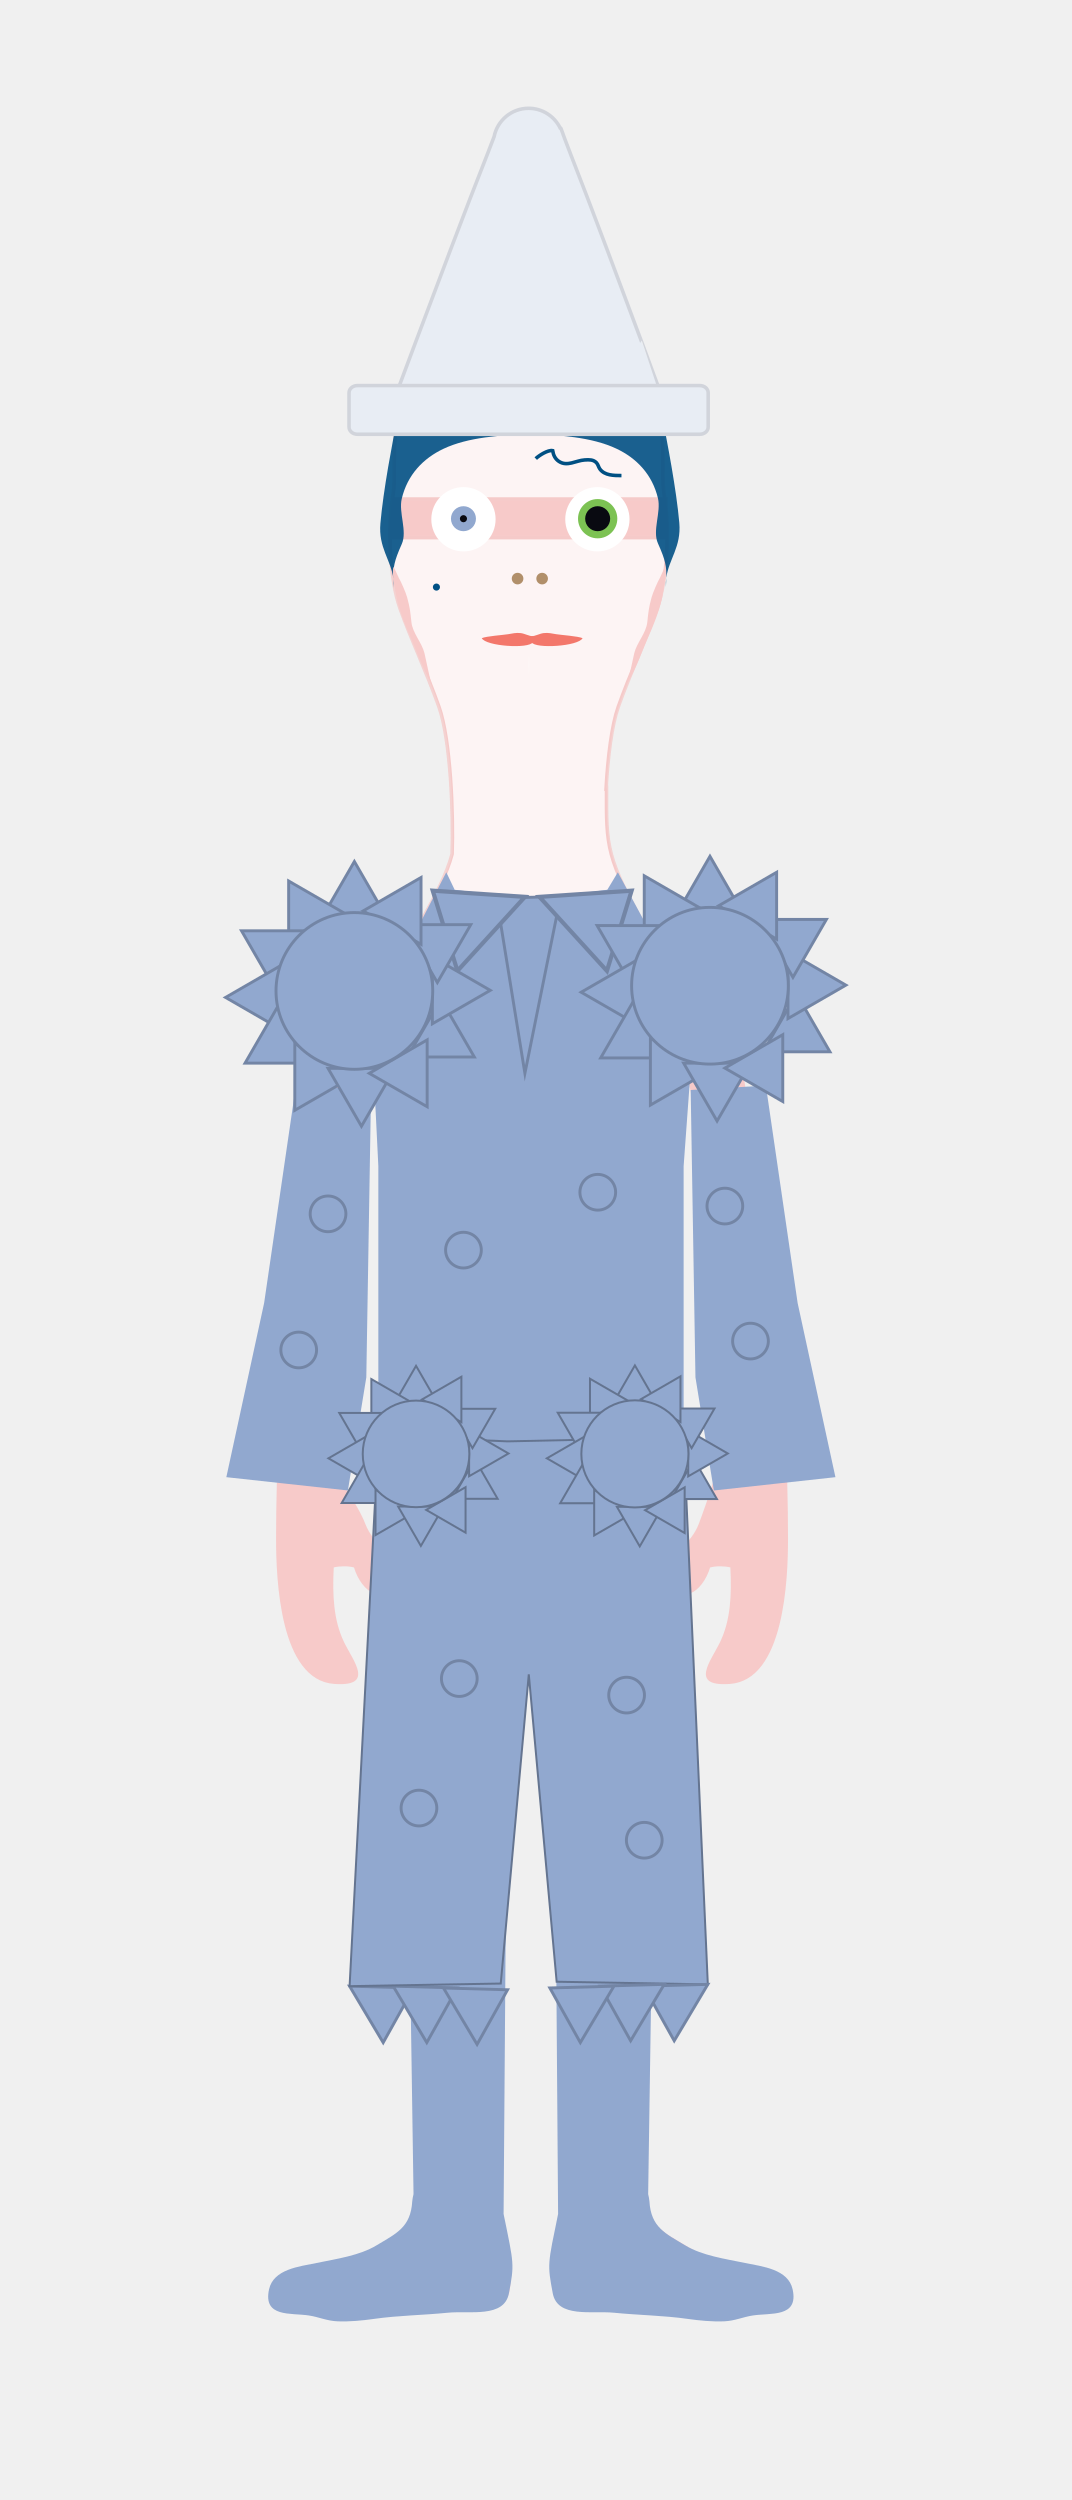
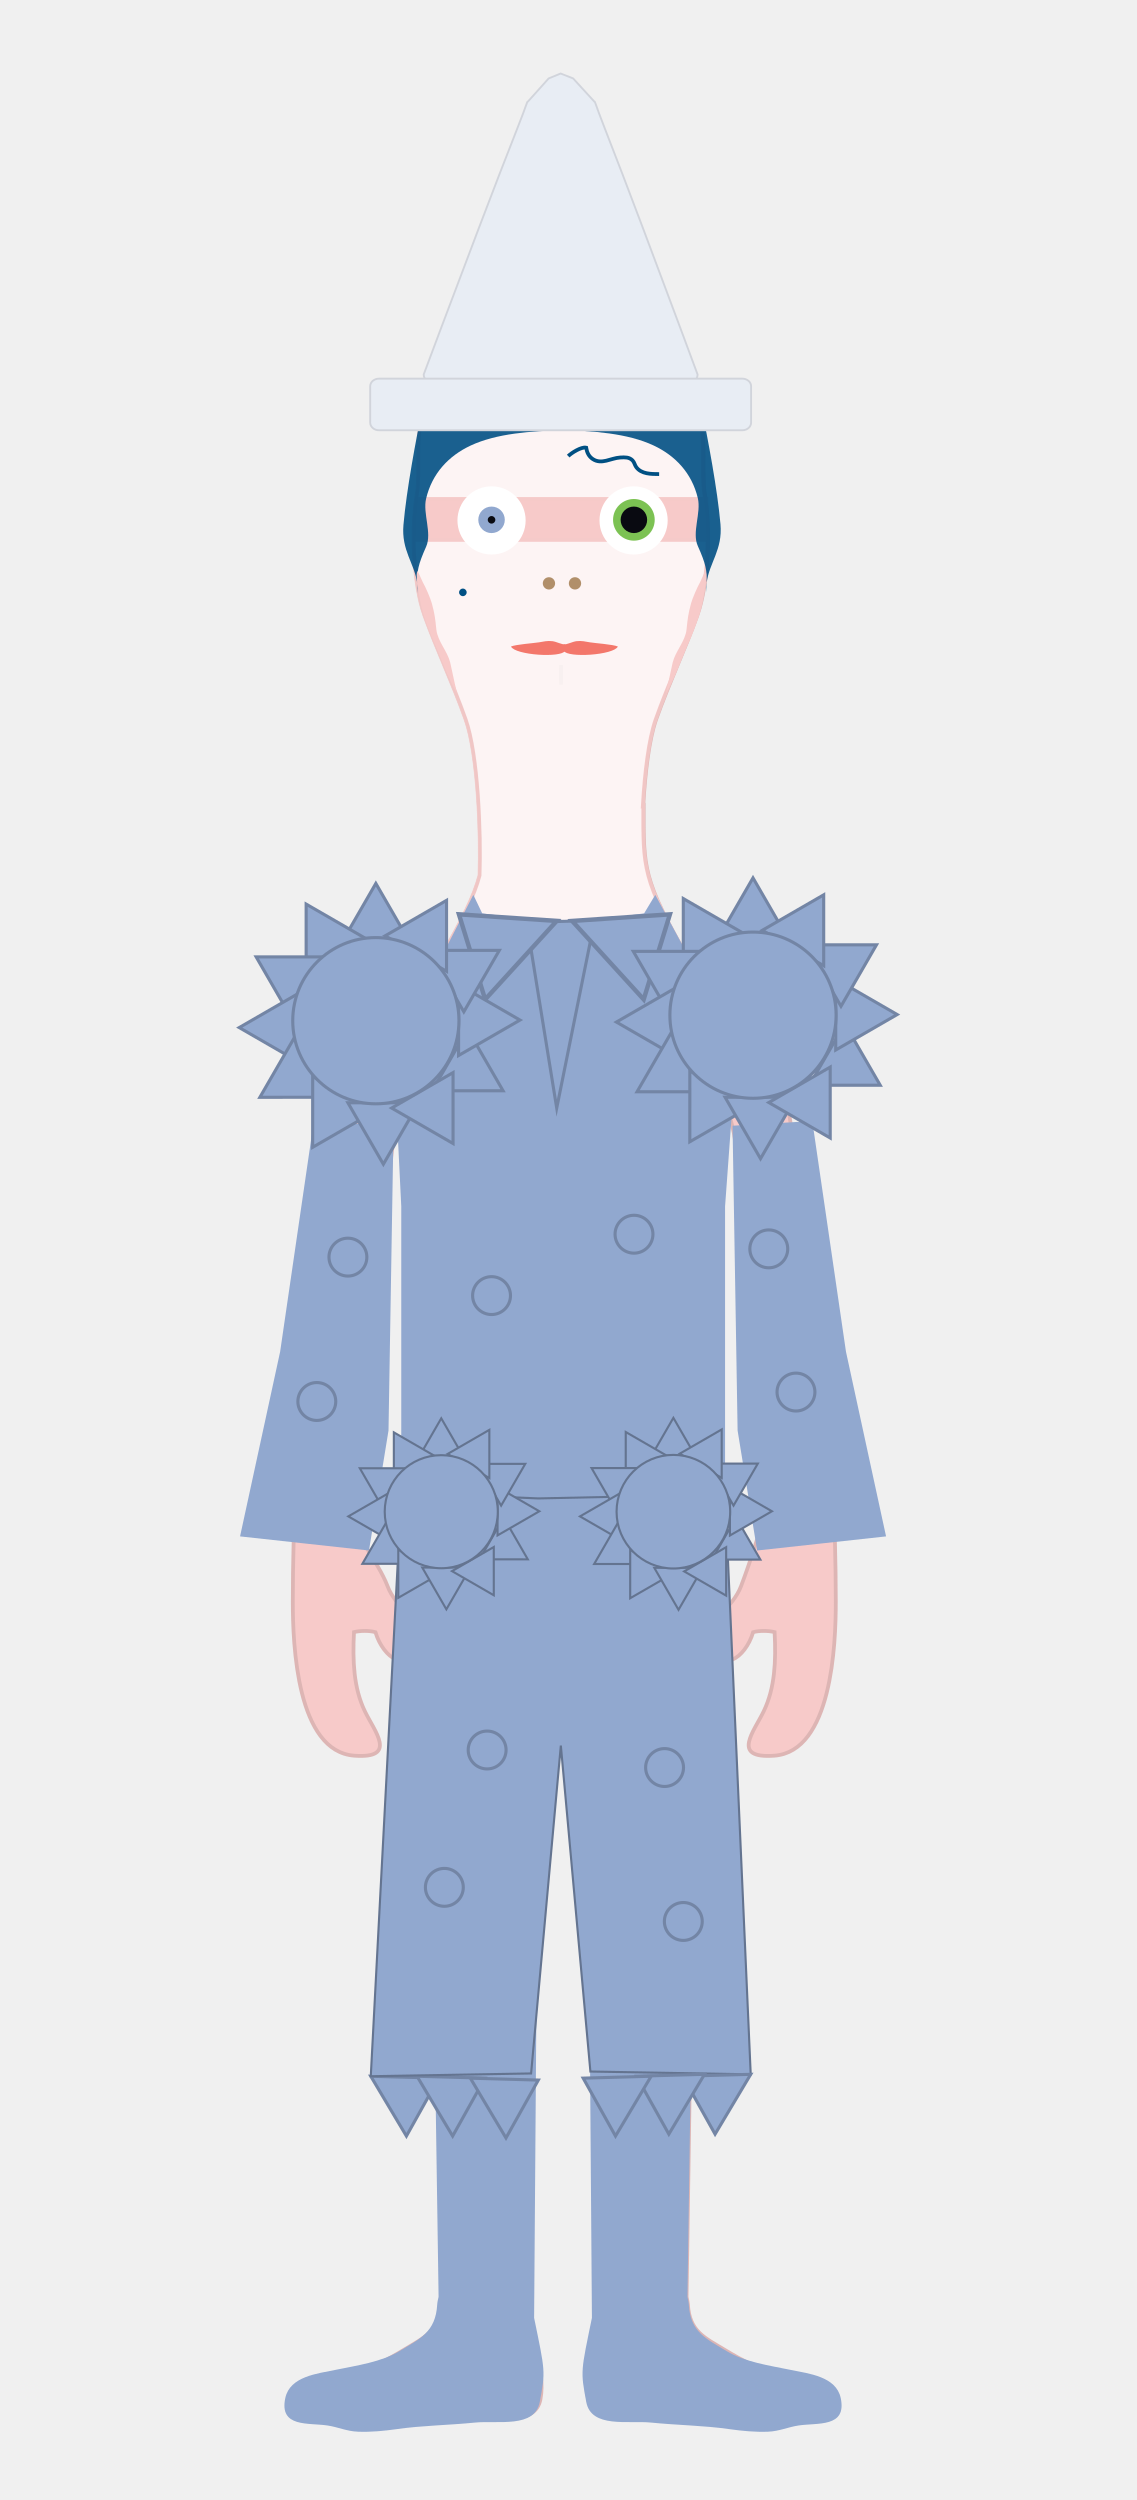
- <svg xmlns="http://www.w3.org/2000/svg" version="1.1" id="Layer_1" x="0px" y="0px" width="300px" height="700px" viewBox="0 0 300 700" enable-background="new 0 0 300 700" xml:space="preserve">
+ <svg xmlns="http://www.w3.org/2000/svg" version="1.1" id="Layer_1" x="0px" y="0px" width="300px" height="660px" viewBox="0 0 300 660" enable-background="new 0 0 300 660" xml:space="preserve">
  <g>
    <g>
      <g>
-         <path fill="#F7CAC9" d="M116.697,108.924l-0.283,0.282c0.5-0.375,1.09-0.723,1.762-1.042c0.014-0.239,0.029-0.479,0.021-0.74     L116.697,108.924z" />
-         <path fill="#F7CAC9" d="M178.031,107.424c-0.008,0.261,0.006,0.501,0.021,0.74c0.672,0.319,1.262,0.667,1.76,1.042" />
-         <path fill="#F7CAC9" d="M220.605,640.388c-1.193-5.543-9.195-4.303-13.84-5.26c-5.59-1.152-10.818-3.967-15.459-6.775     c-5.246-3.174-9.303-4.842-9.701-11.965c-0.035-0.629-0.209-1.309-0.352-1.967l0.035-2.389l3.117-208.092     c1.744-0.219,3.514-0.41,5.324-0.561c0.787-15.492-10.793-51.657-10.793-67.22c0-15.908,15.332-21.784,11.16-37.846v-0.864     c5.785,8.213,4.488,25.389,6.496,35.332c3.08,15.244,6.207,25.774,6.367,42.378c0.092,9.52,1.971,19.016,0,27.822     c-1.742,7.785-4.795,17.089-7.312,23.741c-2.268,5.998-8.156,8-7.219,14.223c1.436,9.516,8.363,4.873,10.395-2.045     c1.582-0.455,4.074-0.428,5.674-0.021c0.396,7.76,0.07,14.734-2.85,20.848c-2.555,5.352-8.811,12.6,2.727,11.777     c15.191-1.082,16.287-29.188,16.273-40.777c-0.041-40.406-4.268-82.045-10.977-120.023c-1.475-8.35-2.035-18.836-6.748-26.306     c-4.146-6.571-11.523-11.362-16.596-17.358c-1.41-2.181-3.428-3.892-4.703-6.116c-11.953-20.836-11.736-23.644-11.699-40.239     l-0.117,0.047c0.502-8.744,1.561-17.609,3.404-22.809c3.361-9.487,7.646-18.492,10.869-27.449     c1.494-4.156,2.385-9.862,2.703-15.685c0.316-5.823,0.062-11.763-0.73-16.388c-0.893-5.206,0.443-14.911-1.379-19.977     c-1.736-4.826-6.328-5.452-6.623-10.26c-3.217-1.525-8.227-2.398-13.287-2.484c-7.086-0.123-14.244,1.294-16.652,4.587     c-2.406-3.292-9.564-4.709-16.65-4.587c-5.061,0.086-10.07,0.958-13.287,2.484c-0.297,4.808-4.887,5.434-6.623,10.26     c-1.822,5.066-0.486,14.771-1.379,19.977c-0.793,4.625-1.047,10.565-0.73,16.388c0.318,5.822,1.209,11.528,2.703,15.685     c3.223,8.957,7.508,17.962,10.869,27.449c3.275,9.241,4.074,30.053,3.68,41.192c-1.426,5.407-4.357,11.326-10.371,21.808     c-1.275,2.225-3.293,3.936-4.703,6.116c-5.072,5.996-12.449,10.787-16.596,17.358c-4.713,7.47-5.273,17.956-6.748,26.306     c-6.709,37.979-10.936,79.617-10.977,120.023c-0.014,11.59,1.082,39.695,16.273,40.777c11.537,0.822,5.281-6.426,2.727-11.777     c-2.92-6.113-3.246-13.088-2.85-20.848c1.6-0.406,4.092-0.434,5.674,0.021c2.031,6.918,8.959,11.561,10.395,2.045     c0.938-6.223-4.951-8.225-7.219-14.223c-2.518-6.652-9.908-15.151-11.65-22.937c-1.971-8.807,4.518-20.607,4.609-30.127     c0.16-16.604,3.016-25.634,6.096-40.878c2.008-9.943,0.711-27.119,6.496-35.332v0.864c-4.172,16.062,15.596,38.938,15.596,54.846     c0,15.562-16.016,34.728-15.229,50.22c1.811,0.15,3.58,0.342,5.324,0.561l3.117,208.092l0.035,2.389     c-0.143,0.658-0.316,1.338-0.352,1.967c-0.398,7.123-4.455,8.791-9.701,11.965c-4.641,2.809-9.869,5.623-15.459,6.775     c-4.645,0.957-12.646-0.283-13.84,5.26c-1.65,7.67,5.926,6.322,10.852,7.076c2.783,0.426,4.879,1.475,7.816,1.592     c3.256,0.129,6.75-0.205,9.908-0.658c6.578-0.943,13.289-0.998,20.1-1.684c5.936-0.598,15.379,1.533,16.658-5.301     c1.5-8.014-3.166-15.459-2.334-23.025l0.066-4.193h0.027l-0.014-0.939l0.014-0.904c-0.008,0-0.018,0-0.027-0.002l-3.066-204.719     c3.023,0.375,6.146,0.658,9.42,0.799v0.104c0.039,0,0.08,0,0.119,0c0.711,0,1.396-0.023,2.092-0.039     c0.695,0.016,1.381,0.039,2.092,0.039c0.039,0,0.08,0,0.119,0v-0.104c3.273-0.141,6.396-0.424,9.42-0.799l-3.066,204.719     c-0.01,0.002-0.02,0.002-0.027,0.002l0.014,0.904l-0.014,0.939h0.027l0.066,4.193c0.832,7.566-3.834,15.012-2.334,23.025     c1.279,6.834,10.723,4.703,16.658,5.301c6.811,0.686,13.521,0.74,20.1,1.684c3.158,0.453,6.652,0.787,9.908,0.658     c2.938-0.117,5.033-1.166,7.816-1.592C214.68,646.71,222.256,648.058,220.605,640.388z M148.113,188.745     c-0.07-1.721-0.066-3.454,0-5.202C148.18,185.291,148.184,187.024,148.113,188.745z" />
+         <path fill="#F7CAC9" stroke="#DDB5B4" stroke-miterlimit="10" d="M116.697,100.924l-0.283,0.282     c0.5-0.375,1.09-0.723,1.762-1.042c0.014-0.239,0.029-0.479,0.021-0.74L116.697,100.924z" />
+         <path fill="#F7CAC9" stroke="#DDB5B4" stroke-miterlimit="10" d="M178.031,99.424c-0.008,0.261,0.006,0.501,0.021,0.74     c0.672,0.319,1.262,0.667,1.76,1.042" />
+         <path fill="#F7CAC9" stroke="#DDB5B4" stroke-miterlimit="10" d="M220.605,632.388c-1.193-5.543-9.195-4.303-13.84-5.26     c-5.59-1.152-10.818-3.967-15.459-6.775c-5.246-3.174-9.303-4.842-9.701-11.965c-0.035-0.629-0.209-1.309-0.352-1.967     l0.035-2.389l3.117-208.092c1.744-0.219,3.514-0.41,5.324-0.561c0.787-15.492-10.793-51.657-10.793-67.22     c0-15.908,15.332-21.784,11.16-37.846v-0.864c5.785,8.213,4.488,25.389,6.496,35.332c3.08,15.244,6.207,25.774,6.367,42.378     c0.092,9.52,1.971,19.016,0,27.822c-1.742,7.785-4.795,17.089-7.312,23.741c-2.268,5.998-8.156,8-7.219,14.223     c1.436,9.516,8.363,4.873,10.395-2.045c1.582-0.455,4.074-0.428,5.674-0.021c0.396,7.76,0.07,14.734-2.85,20.848     c-2.555,5.352-8.811,12.6,2.727,11.777c15.191-1.082,16.287-29.188,16.273-40.777c-0.041-40.406-4.268-82.045-10.977-120.023     c-1.475-8.35-2.035-18.836-6.748-26.306c-4.146-6.571-11.523-11.362-16.596-17.358c-1.41-2.181-3.428-3.892-4.703-6.116     c-11.953-20.836-11.736-23.644-11.699-40.239l-0.117,0.047c0.502-8.744,1.561-17.609,3.404-22.809     c3.361-9.487,7.646-18.492,10.869-27.449c1.494-4.156,2.385-9.862,2.703-15.685c0.316-5.823,0.062-11.763-0.73-16.388     c-0.893-5.206,0.443-14.911-1.379-19.977c-1.736-4.826-6.328-5.452-6.623-10.26c-3.217-1.525-8.227-2.398-13.287-2.484     c-7.086-0.123-14.244,1.294-16.652,4.587c-2.406-3.292-9.564-4.709-16.65-4.587c-5.061,0.086-10.07,0.958-13.287,2.484     c-0.297,4.808-4.887,5.434-6.623,10.26c-1.822,5.066-0.486,14.771-1.379,19.977c-0.793,4.625-1.047,10.565-0.73,16.388     c0.318,5.822,1.209,11.528,2.703,15.685c3.223,8.957,7.508,17.962,10.869,27.449c3.275,9.241,4.074,30.053,3.68,41.192     c-1.426,5.407-4.357,11.326-10.371,21.808c-1.275,2.225-3.293,3.936-4.703,6.116c-5.072,5.996-12.449,10.787-16.596,17.358     c-4.713,7.47-5.273,17.956-6.748,26.306c-6.709,37.979-10.936,79.617-10.977,120.023c-0.014,11.59,1.082,39.695,16.273,40.777     c11.537,0.822,5.281-6.426,2.727-11.777c-2.92-6.113-3.246-13.088-2.85-20.848c1.6-0.406,4.092-0.434,5.674,0.021     c2.031,6.918,8.959,11.561,10.395,2.045c0.938-6.223-4.951-8.225-7.219-14.223c-2.518-6.652-9.908-15.151-11.65-22.937     c-1.971-8.807,4.518-20.607,4.609-30.127c0.16-16.604,3.016-25.634,6.096-40.878c2.008-9.943,0.711-27.119,6.496-35.332v0.864     c-4.172,16.062,15.596,38.938,15.596,54.846c0,15.562-16.016,34.728-15.229,50.22c1.811,0.15,3.58,0.342,5.324,0.561     l3.117,208.092l0.035,2.389c-0.143,0.658-0.316,1.338-0.352,1.967c-0.398,7.123-4.455,8.791-9.701,11.965     c-4.641,2.809-9.869,5.623-15.459,6.775c-4.645,0.957-12.646-0.283-13.84,5.26c-1.65,7.67,5.926,6.322,10.852,7.076     c2.783,0.426,4.879,1.475,7.816,1.592c3.256,0.129,6.75-0.205,9.908-0.658c6.578-0.943,13.289-0.998,20.1-1.684     c5.936-0.598,15.379,1.533,16.658-5.301c1.5-8.014-3.166-15.459-2.334-23.025l0.066-4.193h0.027l-0.014-0.939l0.014-0.904     c-0.008,0-0.018,0-0.027-0.002l-3.066-204.719c3.023,0.375,6.146,0.658,9.42,0.799v0.104c0.039,0,0.08,0,0.119,0     c0.711,0,1.396-0.023,2.092-0.039c0.695,0.016,1.381,0.039,2.092,0.039c0.039,0,0.08,0,0.119,0v-0.104     c3.273-0.141,6.396-0.424,9.42-0.799l-3.066,204.719c-0.01,0.002-0.02,0.002-0.027,0.002l0.014,0.904l-0.014,0.939h0.027     l0.066,4.193c0.832,7.566-3.834,15.012-2.334,23.025c1.279,6.834,10.723,4.703,16.658,5.301c6.811,0.686,13.521,0.74,20.1,1.684     c3.158,0.453,6.652,0.787,9.908,0.658c2.938-0.117,5.033-1.166,7.816-1.592C214.68,638.71,222.256,640.058,220.605,632.388z      M148.113,180.745c-0.07-1.721-0.066-3.454,0-5.202C148.18,177.291,148.184,179.024,148.113,180.745z" />
      </g>
      <g>
-         <path fill="#91A8CF" d="M156.266,619.919L155.156,470h28.49l-2.125,141.903l-0.035,2.456c0.146,0.678,0.324,1.376,0.359,2.024     c0.41,7.322,4.582,9.037,9.977,12.302c4.771,2.887,11.145,3.781,16.893,4.964c4.775,0.986,12.004,1.712,13.23,7.409     c1.697,7.887-6.094,6.501-11.158,7.276c-2.861,0.438-5.016,1.516-8.035,1.637c-3.348,0.132-6.941-0.211-10.188-0.677     c-6.766-0.971-13.664-1.027-20.668-1.731c-6.1-0.614-15.812,1.576-17.127-5.45C153.227,633.873,153.348,634.127,156.266,619.919z     " />
+         <path fill="#91A8CF" d="M156.266,611.919L155.156,462h28.49l-2.125,141.903l-0.035,2.456c0.146,0.678,0.324,1.376,0.359,2.024     c0.41,7.322,4.582,9.037,9.977,12.302c4.771,2.887,11.145,3.781,16.893,4.964c4.775,0.986,12.004,1.712,13.23,7.409     c1.697,7.887-6.094,6.501-11.158,7.276c-2.861,0.438-5.016,1.516-8.035,1.637c-3.348,0.132-6.941-0.211-10.188-0.677     c-6.766-0.971-13.664-1.027-20.668-1.731c-6.1-0.614-15.812,1.576-17.127-5.45C153.227,625.873,153.348,626.127,156.266,611.919z     " />
      </g>
    </g>
    <g>
-       <path fill="#91A8CF" d="M141.006,619.919L142.113,470h-28.488l2.125,141.903l0.035,2.456c-0.146,0.678-0.326,1.376-0.361,2.024    c-0.408,7.322-4.58,9.037-9.977,12.302c-4.77,2.887-11.143,3.781-16.893,4.964c-4.773,0.986-12.002,1.712-13.23,7.409    c-1.697,7.887,6.096,6.501,11.16,7.276c2.861,0.438,5.014,1.516,8.033,1.637c3.348,0.132,6.943-0.211,10.189-0.677    c6.766-0.971,13.664-1.027,20.666-1.731c6.102-0.614,15.814,1.576,17.127-5.45C144.043,633.873,143.924,634.127,141.006,619.919z" />
+       <path fill="#91A8CF" d="M141.006,611.919L142.113,462h-28.488l2.125,141.903l0.035,2.456c-0.146,0.678-0.326,1.376-0.361,2.024    c-0.408,7.322-4.58,9.037-9.977,12.302c-4.77,2.887-11.143,3.781-16.893,4.964c-4.773,0.986-12.002,1.712-13.23,7.409    c-1.697,7.887,6.096,6.501,11.16,7.276c2.861,0.438,5.014,1.516,8.033,1.637c3.348,0.132,6.943-0.211,10.189-0.677    c6.766-0.971,13.664-1.027,20.666-1.731c6.102-0.614,15.814,1.576,17.127-5.45C144.043,625.873,143.924,626.127,141.006,611.919z" />
    </g>
-     <polygon fill="#91A8CF" points="97.412,417.333 80.393,415.472 63.373,413.609 73.955,364.848 82.85,303.951 93.375,304.573    103.902,305.194 102.566,385.66  " />
-     <path opacity="0.8" fill="#FFFFFF" stroke="#F5CAC9" stroke-miterlimit="10" d="M112.041,170.474   c3.223,8.957,7.508,17.962,10.869,27.449c3.275,9.241,4.074,30.053,3.68,41.193c-1.426,5.406-4.357,11.326-10.371,21.808   c-0.389,0.681-0.854,1.311-1.344,1.923h67.988c-0.49-0.612-0.953-1.242-1.344-1.923c-11.953-20.836-11.736-23.644-11.699-40.239   l-0.117,0.047c0.502-8.744,1.561-17.609,3.404-22.809c3.361-9.487,7.646-18.492,10.869-27.449   c1.494-4.156,2.385-9.862,2.703-15.685c0.316-5.823,0.062-11.763-0.73-16.388c-0.893-5.206,0.443-14.911-1.379-19.977   c-1.736-4.826-6.328-5.452-6.623-10.26c-3.217-1.525-8.227-2.398-13.287-2.484c-7.086-0.123-14.244,1.294-16.652,4.587   c-2.406-3.292-9.564-4.709-16.65-4.587c-5.061,0.086-10.07,0.958-13.287,2.484c-0.297,4.808-4.887,5.434-6.623,10.26   c-1.822,5.066-0.486,14.771-1.379,19.977c-0.793,4.625-1.047,10.565-0.73,16.388C109.656,160.611,110.547,166.317,112.041,170.474z    M186.434,150.535h-76.215v-10.803h76.215V150.535z" />
-     <polygon fill="#91A8CF" points="191.418,403.871 170.047,403.871 148.676,403.871 127.305,403.871 105.934,403.871    105.934,365.186 105.934,326.501 103.902,285.197 124.959,244.238 127.305,249.13 148.975,251.906 170.047,249.13 172.992,244.238    194.512,284.073 191.418,326.501 191.418,365.186  " />
+     <polygon fill="#91A8CF" points="97.412,409.333 80.393,407.472 63.373,405.609 73.955,356.848 82.85,295.951 93.375,296.573    103.902,297.194 102.566,377.66  " />
+     <path opacity="0.8" fill="#FFFFFF" stroke="#F5CAC9" stroke-miterlimit="10" d="M112.041,162.474   c3.223,8.957,7.508,17.962,10.869,27.449c3.275,9.241,4.074,30.053,3.68,41.193c-1.426,5.406-4.357,11.326-10.371,21.808   c-0.389,0.681-0.854,1.311-1.344,1.923h67.988c-0.49-0.612-0.953-1.242-1.344-1.923c-11.953-20.836-11.736-23.644-11.699-40.239   l-0.117,0.047c0.502-8.744,1.561-17.609,3.404-22.809c3.361-9.487,7.646-18.492,10.869-27.449   c1.494-4.156,2.385-9.862,2.703-15.685c0.316-5.823,0.062-11.763-0.73-16.388c-0.893-5.206,0.443-14.911-1.379-19.977   c-1.736-4.826-6.328-5.452-6.623-10.26c-3.217-1.525-8.227-2.398-13.287-2.484c-7.086-0.123-14.244,1.294-16.652,4.587   c-2.406-3.292-9.564-4.709-16.65-4.587c-5.061,0.086-10.07,0.958-13.287,2.484c-0.297,4.808-4.887,5.434-6.623,10.26   c-1.822,5.066-0.486,14.771-1.379,19.977c-0.793,4.625-1.047,10.565-0.73,16.388C109.656,152.611,110.547,158.317,112.041,162.474z    M186.434,142.535h-76.215v-10.803h76.215V142.535z" />
+     <polygon fill="#91A8CF" points="191.418,395.871 170.047,395.871 148.676,395.871 127.305,395.871 105.934,395.871    105.934,357.186 105.934,318.501 103.902,277.197 124.959,236.238 127.305,241.13 148.975,243.906 170.047,241.13 172.992,236.238    194.512,276.073 191.418,318.501 191.418,357.186  " />
    <g>
-       <circle fill="#B18F6A" cx="144.922" cy="162.009" r="1.625" />
-       <circle fill="#B18F6A" cx="151.797" cy="162.009" r="1.625" />
+       <circle fill="#B18F6A" cx="144.922" cy="154.009" r="1.625" />
+       <circle fill="#B18F6A" cx="151.797" cy="154.009" r="1.625" />
+     </g>
+     <path fill="#E8EDF4" stroke="#D1D4DB" stroke-width="0.5" stroke-miterlimit="10" d="M156.889,26.812l-5.58-6.103l-3.299-1.299   l-3.168,1.299l-5.467,6.103c-0.289,0,0,0-2.85,7.205s-6.541,16.812-10.195,26.418s-7.273,19.213-9.977,26.418   c-2.705,7.205-4.496,12.008-4.496,12.008c0,0.296,0.059,0.578,0.164,0.834s0.26,0.487,0.449,0.681   c0.189,0.194,0.416,0.351,0.666,0.459s0.525,0.168,0.816,0.168h17.027h17.029h17.029h17.027c0.289,0,0.566-0.06,0.816-0.168   c0.252-0.108,0.477-0.266,0.666-0.459c0.189-0.194,0.344-0.425,0.449-0.681s0.164-0.538,0.164-0.834c0,0-1.775-4.803-4.455-12.008   s-6.266-16.812-9.889-26.418c-3.621-9.606-7.279-19.213-10.105-26.418C156.889,26.812,157.178,26.812,156.889,26.812z" />
+     <g>
+       <path fill="#F3776B" d="M148.818,170.134c0.957,0.03,2.26-0.73,3.395-0.868c1.316-0.16,2.416,0.126,3.537,0.312    c1.381,0.229,6.057,0.54,7.369,1.106c-1.088,2.273-13.268,3.075-14.301,1.126c-0.594-0.155-0.301-0.864-0.232-1.309" />
+       <path fill="#F3776B" d="M149.201,170.134c-0.959,0.03-2.262-0.73-3.396-0.868c-1.314-0.16-2.414,0.126-3.535,0.312    c-1.383,0.229-6.057,0.54-7.371,1.106c1.088,2.273,13.268,3.075,14.303,1.126c0.594-0.155,0.301-0.864,0.232-1.309" />
+     </g>
+     <g opacity="0.9">
+       <path fill="#015084" d="M110.156,154.003c0.02,0.775,0.061,1.637,0.104,2.657C110.316,155.713,110.27,154.837,110.156,154.003z" />
+       <path fill="#015084" d="M148.975,105.866c-16.104-0.824-37.422,1.652-37.422,1.652c-1.744,8.586-4.227,21.741-5.043,31.059    c-0.592,6.737,2.936,10.181,3.646,15.426c-0.084-3.174,0.199-4.868,2.346-9.689c1.598-3.587-0.928-8.786-0.016-12.646    c1.582-6.703,5.971-11.317,11.723-14.022c6.822-3.208,15.992-3.874,24.766-4.089V105.866z" />
+     </g>
+     <g opacity="0.9">
+       <path fill="#015084" d="M186.561,153.766c-0.02,0.772-0.061,1.629-0.104,2.645C186.4,155.468,186.447,154.596,186.561,153.766z" />
+       <path fill="#015084" d="M147.742,105.865c16.104-0.82,37.422,1.644,37.422,1.644c1.744,8.544,4.227,21.634,5.043,30.906    c0.592,6.704-2.936,10.131-3.646,15.35c0.084-3.159-0.199-4.844-2.346-9.642c-1.598-3.569,0.928-8.743,0.016-12.584    c-1.582-6.67-5.971-11.263-11.723-13.954c-6.822-3.192-15.992-3.854-24.766-4.069V105.865z" />
+     </g>
+     <path fill="#E8EDF4" stroke="#D1D4DB" stroke-width="0.5" stroke-miterlimit="10" d="M198.291,111.576   c0,1.113-1.041,2.015-2.324,2.015h-95.914c-1.283,0-2.324-0.902-2.324-2.015v-9.6c0-1.112,1.041-2.015,2.324-2.015h95.914   c1.283,0,2.324,0.902,2.324,2.015V111.576z" />
+     <circle fill="#FFFFFF" cx="167.268" cy="137.392" r="9" />
+     <circle fill="#FFFFFF" cx="129.768" cy="137.392" r="9" />
+     <circle fill="#91A8CF" cx="129.768" cy="137.235" r="3.5" />
+     <circle fill="#7CC253" cx="167.346" cy="137.235" r="5.5" />
+     <circle fill="#090A11" cx="167.346" cy="137.235" r="3.5" />
+     <circle fill="#090A11" cx="129.768" cy="137.235" r="1" />
+     <polygon fill="#91A8CF" stroke="#7385A5" stroke-width="0.824" stroke-miterlimit="10" points="97.885,548.127 107.293,563.921    115.826,548.631  " />
+     <polygon fill="#91A8CF" stroke="#7385A5" stroke-width="0.824" stroke-miterlimit="10" points="110.09,548.127 119.498,563.921    128.031,548.631  " />
+     <polygon fill="#91A8CF" stroke="#7385A5" stroke-width="0.824" stroke-miterlimit="10" points="124.172,548.636 133.58,564.429    142.113,549.139  " />
+     <polygon fill="#91A8CF" points="199.881,409.333 216.9,407.472 233.92,405.609 223.338,356.848 214.443,295.951 203.918,296.573    193.391,297.194 194.727,377.66  " />
+     <polygon fill="#91A8CF" stroke="#647490" stroke-width="0.56" stroke-miterlimit="10" points="198.189,547.619 191.418,394.53    142.145,395.583 142.145,395.583 105.977,394.081 97.885,548.127 140.211,547.391 148.061,460.824 155.863,546.883  " />
+     <polygon fill="#91A8CF" stroke="#7385A5" stroke-width="0.824" stroke-miterlimit="10" points="198.189,547.619 188.781,563.413    180.248,548.123  " />
+     <polygon fill="#91A8CF" stroke="#7385A5" stroke-width="0.824" stroke-miterlimit="10" points="185.984,547.619 176.576,563.413    168.043,548.123  " />
+     <polygon fill="#91A8CF" stroke="#7385A5" stroke-width="0.824" stroke-miterlimit="10" points="171.902,548.128 162.494,563.921    153.961,548.631  " />
+     <g>
+       <polygon fill="#91A8CF" stroke="#647490" stroke-width="0.563" stroke-miterlimit="10" points="194.328,400.646 200.729,411.729     187.932,411.729   " />
+       <polygon fill="#91A8CF" stroke="#647490" stroke-width="0.563" stroke-miterlimit="10" points="192.699,392.574 203.783,398.973     192.701,405.369   " />
+       <polygon fill="#91A8CF" stroke="#647490" stroke-width="0.563" stroke-miterlimit="10" points="171.375,385.4 177.773,374.316     184.17,385.4   " />
+       <polygon fill="#91A8CF" stroke="#647490" stroke-width="0.563" stroke-miterlimit="10" points="165.197,390.848 165.197,378.051     176.279,384.451   " />
+       <polygon fill="#91A8CF" stroke="#647490" stroke-width="0.563" stroke-miterlimit="10" points="162.572,398.654 156.172,387.57     168.971,387.572   " />
+       <polygon fill="#91A8CF" stroke="#647490" stroke-width="0.563" stroke-miterlimit="10" points="164.201,406.727 153.117,400.328     164.201,393.932   " />
+       <polygon fill="#91A8CF" stroke="#647490" stroke-width="0.563" stroke-miterlimit="10" points="169.648,412.904 156.852,412.904     163.252,401.822   " />
+       <polygon fill="#91A8CF" stroke="#647490" stroke-width="0.563" stroke-miterlimit="10" points="177.455,415.529 166.371,421.928     166.373,409.131   " />
+       <polygon fill="#91A8CF" stroke="#647490" stroke-width="0.563" stroke-miterlimit="10" points="185.527,413.9 179.129,424.984     172.732,413.9   " />
+       <polygon fill="#91A8CF" stroke="#647490" stroke-width="0.563" stroke-miterlimit="10" points="191.703,408.453 191.705,421.25     180.623,414.85   " />
+       <polygon fill="#91A8CF" stroke="#647490" stroke-width="0.563" stroke-miterlimit="10" points="187.254,386.398 200.051,386.396     193.65,397.479   " />
+       <polygon fill="#91A8CF" stroke="#647490" stroke-width="0.563" stroke-miterlimit="10" points="179.447,383.771 190.529,377.371     190.529,390.168   " />
+       <circle fill="#91A8CF" stroke="#647490" stroke-width="0.563" stroke-miterlimit="10" cx="177.772" cy="399.088" r="14.997" />
    </g>
    <g>
-       <path fill="#F3776B" d="M148.818,178.134c0.957,0.03,2.26-0.73,3.395-0.868c1.316-0.16,2.416,0.126,3.537,0.312    c1.381,0.229,6.057,0.54,7.369,1.106c-1.088,2.273-13.268,3.075-14.301,1.126c-0.594-0.155-0.301-0.864-0.232-1.309" />
-       <path fill="#F3776B" d="M149.201,178.134c-0.959,0.03-2.262-0.73-3.396-0.868c-1.314-0.16-2.414,0.126-3.535,0.312    c-1.383,0.229-6.057,0.54-7.371,1.106c1.088,2.273,13.268,3.075,14.303,1.126c0.594-0.155,0.301-0.864,0.232-1.309" />
+       <polygon fill="#91A8CF" stroke="#647490" stroke-width="0.56" stroke-miterlimit="10" points="132.971,400.643 139.34,411.672     126.604,411.67   " />
+       <polygon fill="#91A8CF" stroke="#647490" stroke-width="0.56" stroke-miterlimit="10" points="131.35,392.607 142.381,398.975     131.35,405.342   " />
+       <polygon fill="#91A8CF" stroke="#647490" stroke-width="0.56" stroke-miterlimit="10" points="110.125,385.467 116.492,374.438     122.859,385.469   " />
+       <polygon fill="#91A8CF" stroke="#647490" stroke-width="0.56" stroke-miterlimit="10" points="103.977,390.889 103.977,378.152     115.006,384.521   " />
+       <polygon fill="#91A8CF" stroke="#647490" stroke-width="0.56" stroke-miterlimit="10" points="101.363,398.658 94.996,387.629     107.73,387.629   " />
+       <polygon fill="#91A8CF" stroke="#647490" stroke-width="0.56" stroke-miterlimit="10" points="102.986,406.693 91.955,400.326     102.986,393.959   " />
+       <polygon fill="#91A8CF" stroke="#647490" stroke-width="0.56" stroke-miterlimit="10" points="108.406,412.84 95.67,412.842     102.039,401.812   " />
+       <polygon fill="#91A8CF" stroke="#647490" stroke-width="0.56" stroke-miterlimit="10" points="116.176,415.453 105.146,421.822     105.146,409.086   " />
+       <polygon fill="#91A8CF" stroke="#647490" stroke-width="0.56" stroke-miterlimit="10" points="124.211,413.832 117.842,424.863     111.477,413.832   " />
+       <polygon fill="#91A8CF" stroke="#647490" stroke-width="0.56" stroke-miterlimit="10" points="130.357,408.41 130.359,421.148     119.328,414.777   " />
+       <polygon fill="#91A8CF" stroke="#647490" stroke-width="0.56" stroke-miterlimit="10" points="125.928,386.461 138.666,386.459     132.295,397.488   " />
+       <polygon fill="#91A8CF" stroke="#647490" stroke-width="0.56" stroke-miterlimit="10" points="118.16,383.848 129.189,377.479     129.188,390.213   " />
+       <circle fill="#91A8CF" stroke="#647490" stroke-width="0.56" stroke-miterlimit="10" cx="116.492" cy="399.09" r="14.926" />
    </g>
-     <g opacity="0.9">
-       <path fill="#015084" d="M110.156,162.003c0.02,0.775,0.061,1.637,0.104,2.657C110.316,163.713,110.27,162.837,110.156,162.003z" />
-       <path fill="#015084" d="M148.975,113.866c-16.104-0.824-37.422,1.652-37.422,1.652c-1.744,8.586-4.227,21.741-5.043,31.059    c-0.592,6.737,2.936,10.181,3.646,15.426c-0.084-3.174,0.199-4.868,2.346-9.689c1.598-3.587-0.928-8.786-0.016-12.646    c1.582-6.703,5.971-11.317,11.723-14.022c6.822-3.208,15.992-3.874,24.766-4.089V113.866z" />
-     </g>
-     <g opacity="0.9">
-       <path fill="#015084" d="M186.561,161.766c-0.02,0.772-0.061,1.629-0.104,2.645C186.4,163.468,186.447,162.596,186.561,161.766z" />
-       <path fill="#015084" d="M147.742,113.865c16.104-0.82,37.422,1.644,37.422,1.644c1.744,8.544,4.227,21.634,5.043,30.906    c0.592,6.704-2.936,10.131-3.646,15.35c0.084-3.159-0.199-4.844-2.346-9.642c-1.598-3.569,0.928-8.743,0.016-12.584    c-1.582-6.67-5.971-11.263-11.723-13.954c-6.822-3.192-15.992-3.854-24.766-4.069V113.865z" />
-     </g>
-     <circle fill="#FFFFFF" cx="167.268" cy="145.392" r="9" />
-     <circle fill="#FFFFFF" cx="129.768" cy="145.392" r="9" />
-     <circle fill="#91A8CF" cx="129.768" cy="145.235" r="3.5" />
-     <circle fill="#7CC253" cx="167.346" cy="145.235" r="5.5" />
-     <circle fill="#090A11" cx="167.346" cy="145.235" r="3.5" />
-     <circle fill="#090A11" cx="129.768" cy="145.235" r="1" />
-     <polygon fill="#91A8CF" stroke="#7385A5" stroke-width="0.824" stroke-miterlimit="10" points="97.885,556.127 107.293,571.921    115.826,556.631  " />
-     <polygon fill="#91A8CF" stroke="#7385A5" stroke-width="0.824" stroke-miterlimit="10" points="110.09,556.127 119.498,571.921    128.031,556.631  " />
-     <polygon fill="#91A8CF" stroke="#7385A5" stroke-width="0.824" stroke-miterlimit="10" points="124.172,556.636 133.58,572.429    142.113,557.139  " />
-     <polygon fill="#91A8CF" points="199.881,417.333 216.9,415.472 233.92,413.609 223.338,364.848 214.443,303.951 203.918,304.573    193.391,305.194 194.727,385.66  " />
-     <polygon fill="#91A8CF" stroke="#647490" stroke-width="0.56" stroke-miterlimit="10" points="198.189,555.619 191.418,402.53    142.145,403.583 142.145,403.583 105.977,402.081 97.885,556.127 140.211,555.391 148.061,468.824 155.863,554.883  " />
-     <polygon fill="#91A8CF" stroke="#7385A5" stroke-width="0.824" stroke-miterlimit="10" points="198.189,555.619 188.781,571.413    180.248,556.123  " />
-     <polygon fill="#91A8CF" stroke="#7385A5" stroke-width="0.824" stroke-miterlimit="10" points="185.984,555.619 176.576,571.413    168.043,556.123  " />
-     <polygon fill="#91A8CF" stroke="#7385A5" stroke-width="0.824" stroke-miterlimit="10" points="171.902,556.128 162.494,571.921    153.961,556.631  " />
+     <path fill="none" stroke="#005083" stroke-miterlimit="10" d="M150.01,120.41c0.893-0.865,3.449-2.5,4.73-2.231   c0.221,1.269,0.689,2.301,1.748,3.009c2.332,1.559,4.764-0.256,7.225-0.402c1.299-0.078,2.387-0.125,3.268,0.753   c0.477,0.474,0.596,1.235,0.963,1.751c1.344,1.88,3.947,1.859,6.066,1.87" />
+     <circle fill="#015084" cx="122.199" cy="156.384" r="1" />
+     <path fill="#F7CAC9" d="M111.635,153.74c0.662,1.109,2.012,4.23,2.361,5.515c0.803,2.959,0.889,4.026,1.201,6.936   c0.334,3.119,2.9,5.667,3.652,8.691c0.436,1.754,1.924,9.21,1.918,8.399c-2.568-4.343-4.479-9.853-5.383-11.875   c-1.607-3.596-4.043-9.357-4.545-13.269c-0.189-1.47-1.352-6.821-0.557-7.36" />
+     <path fill="#F7CAC9" d="M184.807,153.739c-0.662,1.109-2.012,4.23-2.361,5.515c-0.803,2.959-0.889,4.026-1.201,6.936   c-0.334,3.119-2.9,5.667-3.652,8.691c-0.436,1.754-1.924,9.21-1.918,8.399c2.568-4.343,4.479-9.853,5.383-11.875   c1.607-3.596,4.043-9.357,4.545-13.269c0.189-1.47,1.352-6.821,0.557-7.36" />
+     <polygon fill="#91A8CF" stroke="#7385A5" stroke-width="0.824" stroke-miterlimit="10" points="156.98,243.002 146.973,292.528    139.039,243.506  " />
+     <polygon fill="#91A8CF" stroke="#7385A5" stroke-width="1.175" stroke-miterlimit="10" points="146.973,243.123 128.08,263.847    121.164,241.389  " />
+     <polygon fill="#91A8CF" stroke="#7385A5" stroke-width="1.175" stroke-miterlimit="10" points="151.041,243.123 169.936,263.847    176.85,241.389  " />
    <g>
-       <polygon fill="#91A8CF" stroke="#647490" stroke-width="0.563" stroke-miterlimit="10" points="194.328,408.646 200.729,419.729     187.932,419.729   " />
-       <polygon fill="#91A8CF" stroke="#647490" stroke-width="0.563" stroke-miterlimit="10" points="192.699,400.574 203.783,406.973     192.701,413.369   " />
-       <polygon fill="#91A8CF" stroke="#647490" stroke-width="0.563" stroke-miterlimit="10" points="171.375,393.4 177.773,382.316     184.17,393.4   " />
-       <polygon fill="#91A8CF" stroke="#647490" stroke-width="0.563" stroke-miterlimit="10" points="165.197,398.848 165.197,386.051     176.279,392.451   " />
-       <polygon fill="#91A8CF" stroke="#647490" stroke-width="0.563" stroke-miterlimit="10" points="162.572,406.654 156.172,395.57     168.971,395.572   " />
-       <polygon fill="#91A8CF" stroke="#647490" stroke-width="0.563" stroke-miterlimit="10" points="164.201,414.727 153.117,408.328     164.201,401.932   " />
-       <polygon fill="#91A8CF" stroke="#647490" stroke-width="0.563" stroke-miterlimit="10" points="169.648,420.904 156.852,420.904     163.252,409.822   " />
-       <polygon fill="#91A8CF" stroke="#647490" stroke-width="0.563" stroke-miterlimit="10" points="177.455,423.529 166.371,429.928     166.373,417.131   " />
-       <polygon fill="#91A8CF" stroke="#647490" stroke-width="0.563" stroke-miterlimit="10" points="185.527,421.9 179.129,432.984     172.732,421.9   " />
-       <polygon fill="#91A8CF" stroke="#647490" stroke-width="0.563" stroke-miterlimit="10" points="191.703,416.453 191.705,429.25     180.623,422.85   " />
-       <polygon fill="#91A8CF" stroke="#647490" stroke-width="0.563" stroke-miterlimit="10" points="187.254,394.398 200.051,394.396     193.65,405.479   " />
-       <polygon fill="#91A8CF" stroke="#647490" stroke-width="0.563" stroke-miterlimit="10" points="179.447,391.771 190.529,385.371     190.529,398.168   " />
-       <circle fill="#91A8CF" stroke="#647490" stroke-width="0.563" stroke-miterlimit="10" cx="177.772" cy="407.088" r="14.997" />
+       <polygon fill="#91A8CF" stroke="#7385A5" stroke-width="0.824" stroke-miterlimit="10" points="223.014,270.289 232.377,286.501     213.654,286.5   " />
+       <polygon fill="#91A8CF" stroke="#7385A5" stroke-width="0.824" stroke-miterlimit="10" points="220.631,258.478 236.846,267.839     220.631,277.197   " />
+       <polygon fill="#91A8CF" stroke="#7385A5" stroke-width="0.824" stroke-miterlimit="10" points="189.432,247.983 198.791,231.768     208.15,247.984   " />
+       <polygon fill="#91A8CF" stroke="#7385A5" stroke-width="0.824" stroke-miterlimit="10" points="180.395,255.953 180.393,237.23     196.607,246.593   " />
+       <polygon fill="#91A8CF" stroke="#7385A5" stroke-width="0.824" stroke-miterlimit="10" points="176.555,267.373 167.191,251.16     185.914,251.162   " />
+       <polygon fill="#91A8CF" stroke="#7385A5" stroke-width="0.824" stroke-miterlimit="10" points="178.938,279.183 162.723,269.823     178.938,260.464   " />
+       <polygon fill="#91A8CF" stroke="#7385A5" stroke-width="0.824" stroke-miterlimit="10" points="186.906,288.22 168.184,288.222     177.547,272.008   " />
+       <polygon fill="#91A8CF" stroke="#7385A5" stroke-width="0.824" stroke-miterlimit="10" points="198.326,292.06 182.111,301.423     182.115,282.701   " />
+       <polygon fill="#91A8CF" stroke="#7385A5" stroke-width="0.824" stroke-miterlimit="10" points="210.137,289.677 200.775,305.893     191.418,289.677   " />
+       <polygon fill="#91A8CF" stroke="#7385A5" stroke-width="0.824" stroke-miterlimit="10" points="219.172,281.708 219.174,300.431     202.961,291.067   " />
+       <polygon fill="#91A8CF" stroke="#7385A5" stroke-width="0.824" stroke-miterlimit="10" points="212.662,249.442 231.385,249.441     222.021,265.653   " />
+       <polygon fill="#91A8CF" stroke="#7385A5" stroke-width="0.824" stroke-miterlimit="10" points="201.242,245.601 217.455,236.238     217.453,254.959   " />
+       <circle fill="#91A8CF" stroke="#7385A5" stroke-width="0.824" stroke-miterlimit="10" cx="198.791" cy="268.007" r="21.941" />
    </g>
    <g>
-       <polygon fill="#91A8CF" stroke="#647490" stroke-width="0.56" stroke-miterlimit="10" points="132.971,408.643 139.34,419.672     126.604,419.67   " />
-       <polygon fill="#91A8CF" stroke="#647490" stroke-width="0.56" stroke-miterlimit="10" points="131.35,400.607 142.381,406.975     131.35,413.342   " />
-       <polygon fill="#91A8CF" stroke="#647490" stroke-width="0.56" stroke-miterlimit="10" points="110.125,393.467 116.492,382.438     122.859,393.469   " />
-       <polygon fill="#91A8CF" stroke="#647490" stroke-width="0.56" stroke-miterlimit="10" points="103.977,398.889 103.977,386.152     115.006,392.521   " />
-       <polygon fill="#91A8CF" stroke="#647490" stroke-width="0.56" stroke-miterlimit="10" points="101.363,406.658 94.996,395.629     107.73,395.629   " />
-       <polygon fill="#91A8CF" stroke="#647490" stroke-width="0.56" stroke-miterlimit="10" points="102.986,414.693 91.955,408.326     102.986,401.959   " />
-       <polygon fill="#91A8CF" stroke="#647490" stroke-width="0.56" stroke-miterlimit="10" points="108.406,420.84 95.67,420.842     102.039,409.812   " />
-       <polygon fill="#91A8CF" stroke="#647490" stroke-width="0.56" stroke-miterlimit="10" points="116.176,423.453 105.146,429.822     105.146,417.086   " />
-       <polygon fill="#91A8CF" stroke="#647490" stroke-width="0.56" stroke-miterlimit="10" points="124.211,421.832 117.842,432.863     111.477,421.832   " />
-       <polygon fill="#91A8CF" stroke="#647490" stroke-width="0.56" stroke-miterlimit="10" points="130.357,416.41 130.359,429.148     119.328,422.777   " />
-       <polygon fill="#91A8CF" stroke="#647490" stroke-width="0.56" stroke-miterlimit="10" points="125.928,394.461 138.666,394.459     132.295,405.488   " />
-       <polygon fill="#91A8CF" stroke="#647490" stroke-width="0.56" stroke-miterlimit="10" points="118.16,391.848 129.189,385.479     129.188,398.213   " />
-       <circle fill="#91A8CF" stroke="#647490" stroke-width="0.56" stroke-miterlimit="10" cx="116.492" cy="407.09" r="14.926" />
+       <polygon fill="#91A8CF" stroke="#7385A5" stroke-width="0.824" stroke-miterlimit="10" points="123.445,271.747 132.809,287.96     114.086,287.959   " />
+       <polygon fill="#91A8CF" stroke="#7385A5" stroke-width="0.824" stroke-miterlimit="10" points="121.062,259.937 137.277,269.297     121.062,278.655   " />
+       <polygon fill="#91A8CF" stroke="#7385A5" stroke-width="0.824" stroke-miterlimit="10" points="89.863,249.441 99.223,233.227     108.582,249.442   " />
+       <polygon fill="#91A8CF" stroke="#7385A5" stroke-width="0.824" stroke-miterlimit="10" points="80.826,257.411 80.824,238.688     97.039,248.052   " />
+       <polygon fill="#91A8CF" stroke="#7385A5" stroke-width="0.824" stroke-miterlimit="10" points="76.986,268.831 67.623,252.618     86.346,252.62   " />
+       <polygon fill="#91A8CF" stroke="#7385A5" stroke-width="0.824" stroke-miterlimit="10" points="79.369,280.641 63.154,271.281     79.369,261.922   " />
+       <polygon fill="#91A8CF" stroke="#7385A5" stroke-width="0.824" stroke-miterlimit="10" points="87.338,289.678 68.615,289.68     77.979,273.467   " />
+       <polygon fill="#91A8CF" stroke="#7385A5" stroke-width="0.824" stroke-miterlimit="10" points="98.758,293.519 82.543,302.882     82.547,284.159   " />
+       <polygon fill="#91A8CF" stroke="#7385A5" stroke-width="0.824" stroke-miterlimit="10" points="110.568,291.136 101.207,307.352     91.85,291.136   " />
+       <polygon fill="#91A8CF" stroke="#7385A5" stroke-width="0.824" stroke-miterlimit="10" points="119.604,283.167 119.605,301.889     103.393,292.525   " />
+       <polygon fill="#91A8CF" stroke="#7385A5" stroke-width="0.824" stroke-miterlimit="10" points="113.094,250.9 131.816,250.899     122.453,267.111   " />
+       <polygon fill="#91A8CF" stroke="#7385A5" stroke-width="0.824" stroke-miterlimit="10" points="101.674,247.059 117.887,237.696     117.885,256.418   " />
+       <circle fill="#91A8CF" stroke="#7385A5" stroke-width="0.824" stroke-miterlimit="10" cx="99.223" cy="269.466" r="21.941" />
    </g>
-     <path fill="none" stroke="#005083" stroke-miterlimit="10" d="M150.01,128.41c0.893-0.865,3.449-2.5,4.73-2.231   c0.221,1.269,0.689,2.301,1.748,3.009c2.332,1.559,4.764-0.256,7.225-0.402c1.299-0.078,2.387-0.125,3.268,0.753   c0.477,0.474,0.596,1.235,0.963,1.751c1.344,1.88,3.947,1.859,6.066,1.87" />
-     <circle fill="#015084" cx="122.199" cy="164.384" r="1" />
-     <path fill="#F7CAC9" d="M111.635,161.74c0.662,1.109,2.012,4.23,2.361,5.515c0.803,2.959,0.889,4.026,1.201,6.936   c0.334,3.119,2.9,5.667,3.652,8.691c0.436,1.754,1.924,9.21,1.918,8.399c-2.568-4.343-4.479-9.853-5.383-11.875   c-1.607-3.596-4.043-9.357-4.545-13.269c-0.189-1.47-1.352-6.821-0.557-7.36" />
-     <path fill="#F7CAC9" d="M184.807,161.739c-0.662,1.109-2.012,4.23-2.361,5.515c-0.803,2.959-0.889,4.026-1.201,6.936   c-0.334,3.119-2.9,5.667-3.652,8.691c-0.436,1.754-1.924,9.21-1.918,8.399c2.568-4.343,4.479-9.853,5.383-11.875   c1.607-3.596,4.043-9.357,4.545-13.269c0.189-1.47,1.352-6.821,0.557-7.36" />
-     <polygon fill="#91A8CF" stroke="#7385A5" stroke-width="0.824" stroke-miterlimit="10" points="156.98,251.002 146.973,300.528    139.039,251.506  " />
-     <polygon fill="#91A8CF" stroke="#7385A5" stroke-width="1.175" stroke-miterlimit="10" points="146.973,251.123 128.08,271.847    121.164,249.389  " />
-     <polygon fill="#91A8CF" stroke="#7385A5" stroke-width="1.175" stroke-miterlimit="10" points="151.041,251.123 169.936,271.847    176.85,249.389  " />
-     <g>
-       <polygon fill="#91A8CF" stroke="#7385A5" stroke-width="0.824" stroke-miterlimit="10" points="223.014,278.289 232.377,294.501     213.654,294.5   " />
-       <polygon fill="#91A8CF" stroke="#7385A5" stroke-width="0.824" stroke-miterlimit="10" points="220.631,266.478 236.846,275.839     220.631,285.197   " />
-       <polygon fill="#91A8CF" stroke="#7385A5" stroke-width="0.824" stroke-miterlimit="10" points="189.432,255.983 198.791,239.768     208.15,255.984   " />
-       <polygon fill="#91A8CF" stroke="#7385A5" stroke-width="0.824" stroke-miterlimit="10" points="180.395,263.953 180.393,245.23     196.607,254.593   " />
-       <polygon fill="#91A8CF" stroke="#7385A5" stroke-width="0.824" stroke-miterlimit="10" points="176.555,275.373 167.191,259.16     185.914,259.162   " />
-       <polygon fill="#91A8CF" stroke="#7385A5" stroke-width="0.824" stroke-miterlimit="10" points="178.938,287.183 162.723,277.823     178.938,268.464   " />
-       <polygon fill="#91A8CF" stroke="#7385A5" stroke-width="0.824" stroke-miterlimit="10" points="186.906,296.22 168.184,296.222     177.547,280.008   " />
-       <polygon fill="#91A8CF" stroke="#7385A5" stroke-width="0.824" stroke-miterlimit="10" points="198.326,300.06 182.111,309.423     182.115,290.701   " />
-       <polygon fill="#91A8CF" stroke="#7385A5" stroke-width="0.824" stroke-miterlimit="10" points="210.137,297.677 200.775,313.893     191.418,297.677   " />
-       <polygon fill="#91A8CF" stroke="#7385A5" stroke-width="0.824" stroke-miterlimit="10" points="219.172,289.708 219.174,308.431     202.961,299.067   " />
-       <polygon fill="#91A8CF" stroke="#7385A5" stroke-width="0.824" stroke-miterlimit="10" points="212.662,257.442 231.385,257.441     222.021,273.653   " />
-       <polygon fill="#91A8CF" stroke="#7385A5" stroke-width="0.824" stroke-miterlimit="10" points="201.242,253.601 217.455,244.238     217.453,262.959   " />
-       <circle fill="#91A8CF" stroke="#7385A5" stroke-width="0.824" stroke-miterlimit="10" cx="198.791" cy="276.007" r="21.941" />
-     </g>
-     <g>
-       <polygon fill="#91A8CF" stroke="#7385A5" stroke-width="0.824" stroke-miterlimit="10" points="123.445,279.747 132.809,295.96     114.086,295.959   " />
-       <polygon fill="#91A8CF" stroke="#7385A5" stroke-width="0.824" stroke-miterlimit="10" points="121.062,267.937 137.277,277.297     121.062,286.655   " />
-       <polygon fill="#91A8CF" stroke="#7385A5" stroke-width="0.824" stroke-miterlimit="10" points="89.863,257.441 99.223,241.227     108.582,257.442   " />
-       <polygon fill="#91A8CF" stroke="#7385A5" stroke-width="0.824" stroke-miterlimit="10" points="80.826,265.411 80.824,246.688     97.039,256.052   " />
-       <polygon fill="#91A8CF" stroke="#7385A5" stroke-width="0.824" stroke-miterlimit="10" points="76.986,276.831 67.623,260.618     86.346,260.62   " />
-       <polygon fill="#91A8CF" stroke="#7385A5" stroke-width="0.824" stroke-miterlimit="10" points="79.369,288.641 63.154,279.281     79.369,269.922   " />
-       <polygon fill="#91A8CF" stroke="#7385A5" stroke-width="0.824" stroke-miterlimit="10" points="87.338,297.678 68.615,297.68     77.979,281.467   " />
-       <polygon fill="#91A8CF" stroke="#7385A5" stroke-width="0.824" stroke-miterlimit="10" points="98.758,301.519 82.543,310.882     82.547,292.159   " />
-       <polygon fill="#91A8CF" stroke="#7385A5" stroke-width="0.824" stroke-miterlimit="10" points="110.568,299.136 101.207,315.352     91.85,299.136   " />
-       <polygon fill="#91A8CF" stroke="#7385A5" stroke-width="0.824" stroke-miterlimit="10" points="119.604,291.167 119.605,309.889     103.393,300.525   " />
-       <polygon fill="#91A8CF" stroke="#7385A5" stroke-width="0.824" stroke-miterlimit="10" points="113.094,258.9 131.816,258.899     122.453,275.111   " />
-       <polygon fill="#91A8CF" stroke="#7385A5" stroke-width="0.824" stroke-miterlimit="10" points="101.674,255.059 117.887,245.696     117.885,264.418   " />
-       <circle fill="#91A8CF" stroke="#7385A5" stroke-width="0.824" stroke-miterlimit="10" cx="99.223" cy="277.466" r="21.941" />
-     </g>
-     <circle fill="#91A8CF" stroke="#7385A5" stroke-width="0.824" stroke-miterlimit="10" cx="129.768" cy="350.037" r="5" />
-     <circle fill="#91A8CF" stroke="#7385A5" stroke-width="0.824" stroke-miterlimit="10" cx="167.375" cy="333.833" r="5" />
-     <circle fill="#91A8CF" stroke="#7385A5" stroke-width="0.824" stroke-miterlimit="10" cx="83.639" cy="377.995" r="5" />
-     <circle fill="#91A8CF" stroke="#7385A5" stroke-width="0.824" stroke-miterlimit="10" cx="91.85" cy="339.879" r="5" />
-     <circle fill="#91A8CF" stroke="#7385A5" stroke-width="0.824" stroke-miterlimit="10" cx="202.961" cy="337.699" r="5" />
-     <circle fill="#91A8CF" stroke="#7385A5" stroke-width="0.824" stroke-miterlimit="10" cx="210.137" cy="375.504" r="5" />
-     <circle fill="#91A8CF" stroke="#7385A5" stroke-width="0.824" stroke-miterlimit="10" cx="117.307" cy="506.259" r="5" />
-     <circle fill="#91A8CF" stroke="#7385A5" stroke-width="0.824" stroke-miterlimit="10" cx="180.393" cy="515.266" r="5" />
-     <circle fill="#91A8CF" stroke="#7385A5" stroke-width="0.824" stroke-miterlimit="10" cx="175.447" cy="474.63" r="5" />
-     <circle fill="#91A8CF" stroke="#7385A5" stroke-width="0.824" stroke-miterlimit="10" cx="128.604" cy="470" r="5" />
-     <path fill="#E8EDF4" stroke="#D1D4DB" stroke-miterlimit="10" d="M179.707,95.854c-2.68-7.205-6.266-16.812-9.889-26.418   c-3.621-9.606-7.279-19.213-10.105-26.418c-2.824-7.205-2.535-7.205-2.824-7.205l-0.057,0.002   c-1.607-3.252-4.948-5.494-8.821-5.494c-4.784,0-8.769,3.413-9.658,7.936c-0.391,1.061-0.963,2.576-1.827,4.761   c-2.85,7.205-6.541,16.812-10.195,26.418s-7.273,19.213-9.977,26.418c-2.705,7.205-4.496,12.008-4.496,12.008   c0,0.296,0.059,0.578,0.164,0.834s0.26,0.487,0.449,0.681c0.189,0.194,0.416,0.351,0.666,0.459s0.525,0.168,0.816,0.168h17.027   h17.029h17.029h17.027c0.289,0,0.566-0.06,0.816-0.168c0.252-0.108,0.477-0.266,0.666-0.459c0.189-0.194,0.344-0.425,0.449-0.681   s0.164-0.538,0.164-0.834C184.162,107.862,182.387,103.059,179.707,95.854z" />
-     <path fill="#E8EDF4" stroke="#D1D4DB" stroke-miterlimit="10" d="M198.291,119.576c0,1.113-1.041,2.015-2.324,2.015h-95.914   c-1.283,0-2.324-0.902-2.324-2.015v-9.6c0-1.112,1.041-2.015,2.324-2.015h95.914c1.283,0,2.324,0.902,2.324,2.015V119.576z" />
+     <circle fill="#91A8CF" stroke="#7385A5" stroke-width="0.824" stroke-miterlimit="10" cx="129.768" cy="342.037" r="5" />
+     <circle fill="#91A8CF" stroke="#7385A5" stroke-width="0.824" stroke-miterlimit="10" cx="167.375" cy="325.833" r="5" />
+     <circle fill="#91A8CF" stroke="#7385A5" stroke-width="0.824" stroke-miterlimit="10" cx="83.639" cy="369.995" r="5" />
+     <circle fill="#91A8CF" stroke="#7385A5" stroke-width="0.824" stroke-miterlimit="10" cx="91.85" cy="331.879" r="5" />
+     <circle fill="#91A8CF" stroke="#7385A5" stroke-width="0.824" stroke-miterlimit="10" cx="202.961" cy="329.699" r="5" />
+     <circle fill="#91A8CF" stroke="#7385A5" stroke-width="0.824" stroke-miterlimit="10" cx="210.137" cy="367.504" r="5" />
+     <circle fill="#91A8CF" stroke="#7385A5" stroke-width="0.824" stroke-miterlimit="10" cx="117.307" cy="498.259" r="5" />
+     <circle fill="#91A8CF" stroke="#7385A5" stroke-width="0.824" stroke-miterlimit="10" cx="180.393" cy="507.266" r="5" />
+     <circle fill="#91A8CF" stroke="#7385A5" stroke-width="0.824" stroke-miterlimit="10" cx="175.447" cy="466.63" r="5" />
+     <circle fill="#91A8CF" stroke="#7385A5" stroke-width="0.824" stroke-miterlimit="10" cx="128.604" cy="462" r="5" />
  </g>
</svg>
